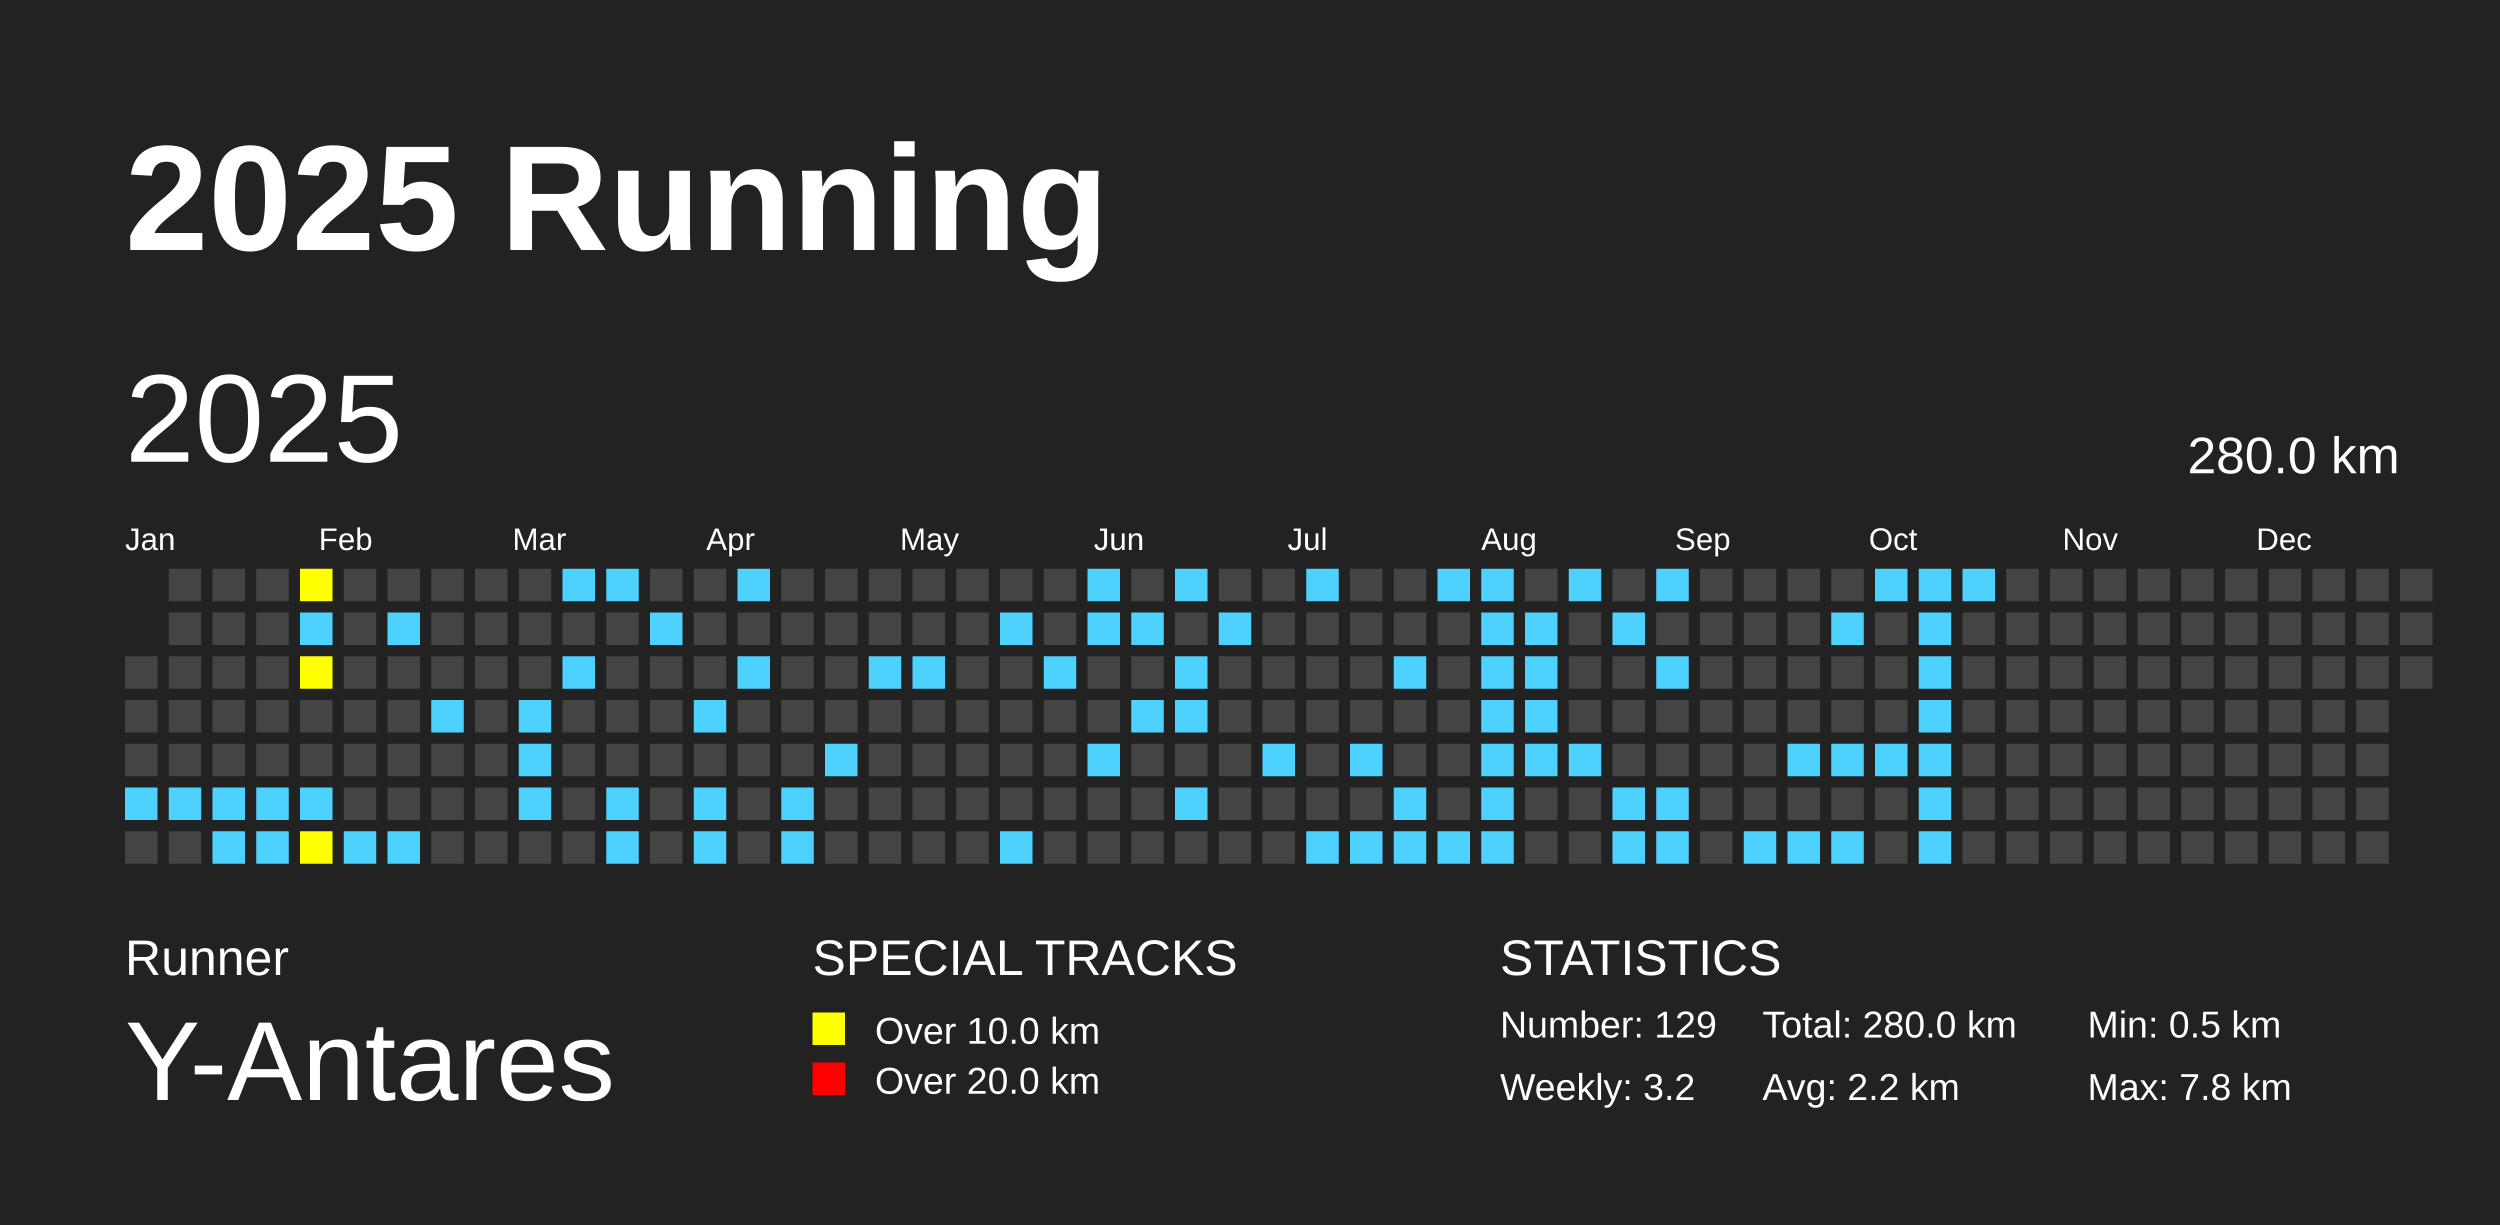
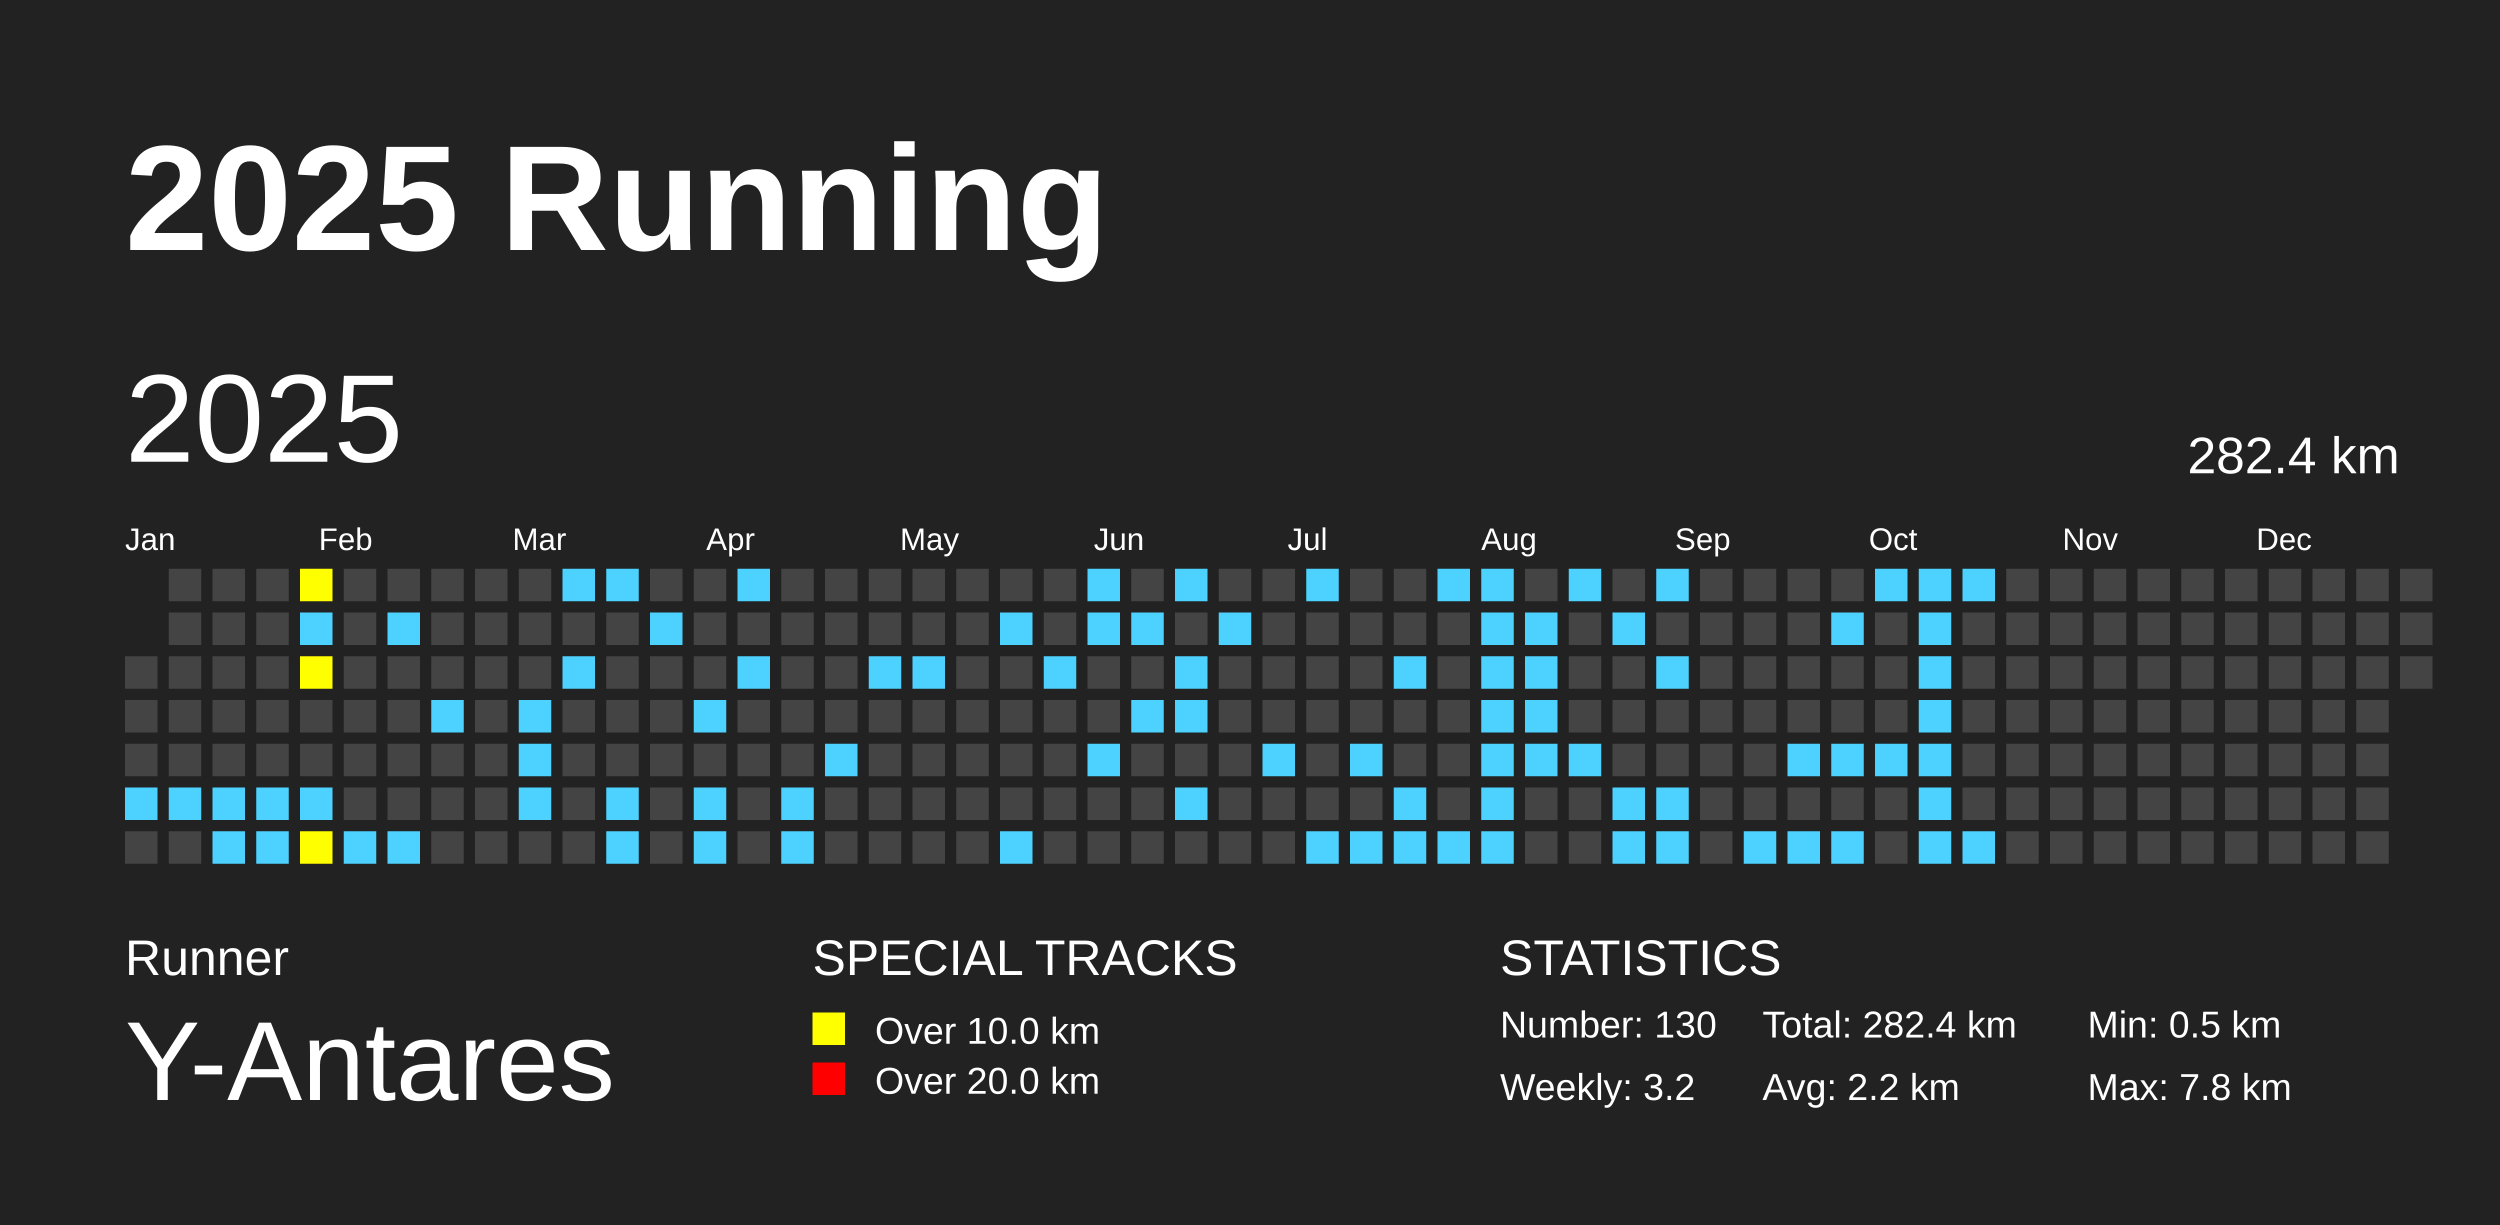
<svg xmlns="http://www.w3.org/2000/svg" baseProfile="full" height="98mm" version="1.1" viewBox="0,0,200,98" width="200mm">
  <defs />
  <rect fill="#222222" height="98" width="200" x="0" y="0" />
  <text fill="#FFFFFF" style="font-size:12px; font-family:Arial; font-weight:bold;" x="10" y="20">2025 Running</text>
  <text fill="#FFFFFF" style="font-size:4px; font-family:Arial" x="10" y="78">Runner</text>
  <text fill="#FFFFFF" style="font-size:9px; font-family:Arial" x="10" y="88">Y-Antares</text>
  <text fill="#FFFFFF" style="font-size:4px; font-family:Arial" x="65" y="78">SPECIAL TRACKS</text>
  <rect fill="yellow" height="2.6" width="2.6" x="65" y="81" />
  <text fill="#FFFFFF" style="font-size:3px; font-family:Arial" x="70" y="83.5">Over 10.0 km</text>
  <rect fill="red" height="2.6" width="2.6" x="65" y="85" />
  <text fill="#FFFFFF" style="font-size:3px; font-family:Arial" x="70" y="87.5">Over 20.0 km</text>
  <text fill="#FFFFFF" style="font-size:4px; font-family:Arial" x="120" y="78">STATISTICS</text>
-   <text fill="#FFFFFF" style="font-size:3px; font-family:Arial" x="120" y="83">Number: 129</text>
+   <text fill="#FFFFFF" style="font-size:3px; font-family:Arial" x="120" y="83">Number: 130</text>
  <text fill="#FFFFFF" style="font-size:3px; font-family:Arial" x="120" y="88">Weekly: 3.2</text>
-   <text fill="#FFFFFF" style="font-size:3px; font-family:Arial" x="141" y="83">Total: 280.0 km</text>
+   <text fill="#FFFFFF" style="font-size:3px; font-family:Arial" x="141" y="83">Total: 282.4 km</text>
  <text fill="#FFFFFF" style="font-size:3px; font-family:Arial" x="141" y="88">Avg: 2.2 km</text>
  <text fill="#FFFFFF" style="font-size:3px; font-family:Arial" x="167" y="83">Min: 0.5 km</text>
  <text fill="#FFFFFF" style="font-size:3px; font-family:Arial" x="167" y="88">Max: 7.8 km</text>
  <text dominant-baseline="hanging" fill="#FFFFFF" style="font-size:10.0px; font-family:Arial;" x="10" y="30">2025</text>
-   <text dominant-baseline="hanging" fill="#FFFFFF" style="font-size:4.125px; font-family:Arial;" x="175" y="35">280.0 km</text>
+   <text dominant-baseline="hanging" fill="#FFFFFF" style="font-size:4.125px; font-family:Arial;" x="175" y="35">282.4 km</text>
  <text fill="#FFFFFF" style="font-size:2.5px; font-family:Arial" x="10.0" y="44">Jan</text>
  <text fill="#FFFFFF" style="font-size:2.5px; font-family:Arial" x="25.5" y="44">Feb</text>
  <text fill="#FFFFFF" style="font-size:2.5px; font-family:Arial" x="41.0" y="44">Mar</text>
  <text fill="#FFFFFF" style="font-size:2.5px; font-family:Arial" x="56.5" y="44">Apr</text>
  <text fill="#FFFFFF" style="font-size:2.5px; font-family:Arial" x="72.0" y="44">May</text>
  <text fill="#FFFFFF" style="font-size:2.5px; font-family:Arial" x="87.5" y="44">Jun</text>
  <text fill="#FFFFFF" style="font-size:2.5px; font-family:Arial" x="103.0" y="44">Jul</text>
  <text fill="#FFFFFF" style="font-size:2.5px; font-family:Arial" x="118.5" y="44">Aug</text>
  <text fill="#FFFFFF" style="font-size:2.5px; font-family:Arial" x="134.0" y="44">Sep</text>
  <text fill="#FFFFFF" style="font-size:2.5px; font-family:Arial" x="149.5" y="44">Oct</text>
  <text fill="#FFFFFF" style="font-size:2.5px; font-family:Arial" x="165.0" y="44">Nov</text>
  <text fill="#FFFFFF" style="font-size:2.5px; font-family:Arial" x="180.5" y="44">Dec</text>
  <rect fill="#444444" height="2.6" width="2.6" x="10.0" y="52.5" />
  <rect fill="#444444" height="2.6" width="2.6" x="10.0" y="56.0" />
  <rect fill="#444444" height="2.6" width="2.6" x="10.0" y="59.5" />
  <rect fill="#4DD2FF" height="2.6" width="2.6" x="10.0" y="63.0" />
  <rect fill="#444444" height="2.6" width="2.6" x="10.0" y="66.5" />
  <rect fill="#444444" height="2.6" width="2.6" x="13.5" y="45.5" />
  <rect fill="#444444" height="2.6" width="2.6" x="13.5" y="49.0" />
  <rect fill="#444444" height="2.6" width="2.6" x="13.5" y="52.5" />
  <rect fill="#444444" height="2.6" width="2.6" x="13.5" y="56.0" />
  <rect fill="#444444" height="2.6" width="2.6" x="13.5" y="59.5" />
  <rect fill="#4DD2FF" height="2.6" width="2.6" x="13.5" y="63.0" />
  <rect fill="#444444" height="2.6" width="2.6" x="13.5" y="66.5" />
  <rect fill="#444444" height="2.6" width="2.6" x="17.0" y="45.5" />
  <rect fill="#444444" height="2.6" width="2.6" x="17.0" y="49.0" />
  <rect fill="#444444" height="2.6" width="2.6" x="17.0" y="52.5" />
  <rect fill="#444444" height="2.6" width="2.6" x="17.0" y="56.0" />
  <rect fill="#444444" height="2.6" width="2.6" x="17.0" y="59.5" />
  <rect fill="#4DD2FF" height="2.6" width="2.6" x="17.0" y="63.0" />
  <rect fill="#4DD2FF" height="2.6" width="2.6" x="17.0" y="66.5" />
  <rect fill="#444444" height="2.6" width="2.6" x="20.5" y="45.5" />
  <rect fill="#444444" height="2.6" width="2.6" x="20.5" y="49.0" />
  <rect fill="#444444" height="2.6" width="2.6" x="20.5" y="52.5" />
  <rect fill="#444444" height="2.6" width="2.6" x="20.5" y="56.0" />
  <rect fill="#444444" height="2.6" width="2.6" x="20.5" y="59.5" />
  <rect fill="#4DD2FF" height="2.6" width="2.6" x="20.5" y="63.0" />
  <rect fill="#4DD2FF" height="2.6" width="2.6" x="20.5" y="66.5" />
  <rect fill="yellow" height="2.6" width="2.6" x="24.0" y="45.5" />
  <rect fill="#4DD2FF" height="2.6" width="2.6" x="24.0" y="49.0" />
  <rect fill="yellow" height="2.6" width="2.6" x="24.0" y="52.5" />
  <rect fill="#444444" height="2.6" width="2.6" x="24.0" y="56.0" />
  <rect fill="#444444" height="2.6" width="2.6" x="24.0" y="59.5" />
  <rect fill="#4DD2FF" height="2.6" width="2.6" x="24.0" y="63.0" />
  <rect fill="yellow" height="2.6" width="2.6" x="24.0" y="66.5" />
  <rect fill="#444444" height="2.6" width="2.6" x="27.5" y="45.5" />
  <rect fill="#444444" height="2.6" width="2.6" x="27.5" y="49.0" />
  <rect fill="#444444" height="2.6" width="2.6" x="27.5" y="52.5" />
  <rect fill="#444444" height="2.6" width="2.6" x="27.5" y="56.0" />
  <rect fill="#444444" height="2.6" width="2.6" x="27.5" y="59.5" />
  <rect fill="#444444" height="2.6" width="2.6" x="27.5" y="63.0" />
  <rect fill="#4DD2FF" height="2.6" width="2.6" x="27.5" y="66.5" />
  <rect fill="#444444" height="2.6" width="2.6" x="31.0" y="45.5" />
  <rect fill="#4DD2FF" height="2.6" width="2.6" x="31.0" y="49.0" />
  <rect fill="#444444" height="2.6" width="2.6" x="31.0" y="52.5" />
  <rect fill="#444444" height="2.6" width="2.6" x="31.0" y="56.0" />
  <rect fill="#444444" height="2.6" width="2.6" x="31.0" y="59.5" />
  <rect fill="#444444" height="2.6" width="2.6" x="31.0" y="63.0" />
  <rect fill="#4DD2FF" height="2.6" width="2.6" x="31.0" y="66.5" />
  <rect fill="#444444" height="2.6" width="2.6" x="34.5" y="45.5" />
  <rect fill="#444444" height="2.6" width="2.6" x="34.5" y="49.0" />
  <rect fill="#444444" height="2.6" width="2.6" x="34.5" y="52.5" />
  <rect fill="#4DD2FF" height="2.6" width="2.6" x="34.5" y="56.0" />
  <rect fill="#444444" height="2.6" width="2.6" x="34.5" y="59.5" />
  <rect fill="#444444" height="2.6" width="2.6" x="34.5" y="63.0" />
  <rect fill="#444444" height="2.6" width="2.6" x="34.5" y="66.5" />
  <rect fill="#444444" height="2.6" width="2.6" x="38.0" y="45.5" />
  <rect fill="#444444" height="2.6" width="2.6" x="38.0" y="49.0" />
  <rect fill="#444444" height="2.6" width="2.6" x="38.0" y="52.5" />
  <rect fill="#444444" height="2.6" width="2.6" x="38.0" y="56.0" />
  <rect fill="#444444" height="2.6" width="2.6" x="38.0" y="59.5" />
  <rect fill="#444444" height="2.6" width="2.6" x="38.0" y="63.0" />
  <rect fill="#444444" height="2.6" width="2.6" x="38.0" y="66.5" />
  <rect fill="#444444" height="2.6" width="2.6" x="41.5" y="45.5" />
  <rect fill="#444444" height="2.6" width="2.6" x="41.5" y="49.0" />
  <rect fill="#444444" height="2.6" width="2.6" x="41.5" y="52.5" />
  <rect fill="#4DD2FF" height="2.6" width="2.6" x="41.5" y="56.0" />
  <rect fill="#4DD2FF" height="2.6" width="2.6" x="41.5" y="59.5" />
  <rect fill="#4DD2FF" height="2.6" width="2.6" x="41.5" y="63.0" />
  <rect fill="#444444" height="2.6" width="2.6" x="41.5" y="66.5" />
  <rect fill="#4DD2FF" height="2.6" width="2.6" x="45.0" y="45.5" />
  <rect fill="#444444" height="2.6" width="2.6" x="45.0" y="49.0" />
  <rect fill="#4DD2FF" height="2.6" width="2.6" x="45.0" y="52.5" />
  <rect fill="#444444" height="2.6" width="2.6" x="45.0" y="56.0" />
  <rect fill="#444444" height="2.6" width="2.6" x="45.0" y="59.5" />
  <rect fill="#444444" height="2.6" width="2.6" x="45.0" y="63.0" />
  <rect fill="#444444" height="2.6" width="2.6" x="45.0" y="66.5" />
  <rect fill="#4DD2FF" height="2.6" width="2.6" x="48.5" y="45.5" />
  <rect fill="#444444" height="2.6" width="2.6" x="48.5" y="49.0" />
  <rect fill="#444444" height="2.6" width="2.6" x="48.5" y="52.5" />
  <rect fill="#444444" height="2.6" width="2.6" x="48.5" y="56.0" />
  <rect fill="#444444" height="2.6" width="2.6" x="48.5" y="59.5" />
  <rect fill="#4DD2FF" height="2.6" width="2.6" x="48.5" y="63.0" />
  <rect fill="#4DD2FF" height="2.6" width="2.6" x="48.5" y="66.5" />
  <rect fill="#444444" height="2.6" width="2.6" x="52.0" y="45.5" />
  <rect fill="#4DD2FF" height="2.6" width="2.6" x="52.0" y="49.0" />
  <rect fill="#444444" height="2.6" width="2.6" x="52.0" y="52.5" />
  <rect fill="#444444" height="2.6" width="2.6" x="52.0" y="56.0" />
  <rect fill="#444444" height="2.6" width="2.6" x="52.0" y="59.5" />
  <rect fill="#444444" height="2.6" width="2.6" x="52.0" y="63.0" />
  <rect fill="#444444" height="2.6" width="2.6" x="52.0" y="66.5" />
  <rect fill="#444444" height="2.6" width="2.6" x="55.5" y="45.5" />
  <rect fill="#444444" height="2.6" width="2.6" x="55.5" y="49.0" />
  <rect fill="#444444" height="2.6" width="2.6" x="55.5" y="52.5" />
  <rect fill="#4DD2FF" height="2.6" width="2.6" x="55.5" y="56.0" />
  <rect fill="#444444" height="2.6" width="2.6" x="55.5" y="59.5" />
  <rect fill="#4DD2FF" height="2.6" width="2.6" x="55.5" y="63.0" />
  <rect fill="#4DD2FF" height="2.6" width="2.6" x="55.5" y="66.5" />
  <rect fill="#4DD2FF" height="2.6" width="2.6" x="59.0" y="45.5" />
  <rect fill="#444444" height="2.6" width="2.6" x="59.0" y="49.0" />
  <rect fill="#4DD2FF" height="2.6" width="2.6" x="59.0" y="52.5" />
  <rect fill="#444444" height="2.6" width="2.6" x="59.0" y="56.0" />
  <rect fill="#444444" height="2.6" width="2.6" x="59.0" y="59.5" />
  <rect fill="#444444" height="2.6" width="2.6" x="59.0" y="63.0" />
  <rect fill="#444444" height="2.6" width="2.6" x="59.0" y="66.5" />
  <rect fill="#444444" height="2.6" width="2.6" x="62.5" y="45.5" />
  <rect fill="#444444" height="2.6" width="2.6" x="62.5" y="49.0" />
  <rect fill="#444444" height="2.6" width="2.6" x="62.5" y="52.5" />
  <rect fill="#444444" height="2.6" width="2.6" x="62.5" y="56.0" />
  <rect fill="#444444" height="2.6" width="2.6" x="62.5" y="59.5" />
  <rect fill="#4DD2FF" height="2.6" width="2.6" x="62.5" y="63.0" />
  <rect fill="#4DD2FF" height="2.6" width="2.6" x="62.5" y="66.5" />
  <rect fill="#444444" height="2.6" width="2.6" x="66.0" y="45.5" />
  <rect fill="#444444" height="2.6" width="2.6" x="66.0" y="49.0" />
  <rect fill="#444444" height="2.6" width="2.6" x="66.0" y="52.5" />
  <rect fill="#444444" height="2.6" width="2.6" x="66.0" y="56.0" />
  <rect fill="#4DD2FF" height="2.6" width="2.6" x="66.0" y="59.5" />
  <rect fill="#444444" height="2.6" width="2.6" x="66.0" y="63.0" />
  <rect fill="#444444" height="2.6" width="2.6" x="66.0" y="66.5" />
  <rect fill="#444444" height="2.6" width="2.6" x="69.5" y="45.5" />
  <rect fill="#444444" height="2.6" width="2.6" x="69.5" y="49.0" />
  <rect fill="#4DD2FF" height="2.6" width="2.6" x="69.5" y="52.5" />
  <rect fill="#444444" height="2.6" width="2.6" x="69.5" y="56.0" />
  <rect fill="#444444" height="2.6" width="2.6" x="69.5" y="59.5" />
  <rect fill="#444444" height="2.6" width="2.6" x="69.5" y="63.0" />
  <rect fill="#444444" height="2.6" width="2.6" x="69.5" y="66.5" />
  <rect fill="#444444" height="2.6" width="2.6" x="73.0" y="45.5" />
  <rect fill="#444444" height="2.6" width="2.6" x="73.0" y="49.0" />
  <rect fill="#4DD2FF" height="2.6" width="2.6" x="73.0" y="52.5" />
  <rect fill="#444444" height="2.6" width="2.6" x="73.0" y="56.0" />
  <rect fill="#444444" height="2.6" width="2.6" x="73.0" y="59.5" />
  <rect fill="#444444" height="2.6" width="2.6" x="73.0" y="63.0" />
  <rect fill="#444444" height="2.6" width="2.6" x="73.0" y="66.5" />
  <rect fill="#444444" height="2.6" width="2.6" x="76.5" y="45.5" />
  <rect fill="#444444" height="2.6" width="2.6" x="76.5" y="49.0" />
  <rect fill="#444444" height="2.6" width="2.6" x="76.5" y="52.5" />
  <rect fill="#444444" height="2.6" width="2.6" x="76.5" y="56.0" />
  <rect fill="#444444" height="2.6" width="2.6" x="76.5" y="59.5" />
  <rect fill="#444444" height="2.6" width="2.6" x="76.5" y="63.0" />
  <rect fill="#444444" height="2.6" width="2.6" x="76.5" y="66.5" />
  <rect fill="#444444" height="2.6" width="2.6" x="80.0" y="45.5" />
  <rect fill="#4DD2FF" height="2.6" width="2.6" x="80.0" y="49.0" />
  <rect fill="#444444" height="2.6" width="2.6" x="80.0" y="52.5" />
  <rect fill="#444444" height="2.6" width="2.6" x="80.0" y="56.0" />
  <rect fill="#444444" height="2.6" width="2.6" x="80.0" y="59.5" />
  <rect fill="#444444" height="2.6" width="2.6" x="80.0" y="63.0" />
  <rect fill="#4DD2FF" height="2.6" width="2.6" x="80.0" y="66.5" />
  <rect fill="#444444" height="2.6" width="2.6" x="83.5" y="45.5" />
  <rect fill="#444444" height="2.6" width="2.6" x="83.5" y="49.0" />
  <rect fill="#4DD2FF" height="2.6" width="2.6" x="83.5" y="52.5" />
  <rect fill="#444444" height="2.6" width="2.6" x="83.5" y="56.0" />
  <rect fill="#444444" height="2.6" width="2.6" x="83.5" y="59.5" />
  <rect fill="#444444" height="2.6" width="2.6" x="83.5" y="63.0" />
  <rect fill="#444444" height="2.6" width="2.6" x="83.5" y="66.5" />
  <rect fill="#4DD2FF" height="2.6" width="2.6" x="87.0" y="45.5" />
  <rect fill="#4DD2FF" height="2.6" width="2.6" x="87.0" y="49.0" />
  <rect fill="#444444" height="2.6" width="2.6" x="87.0" y="52.5" />
  <rect fill="#444444" height="2.6" width="2.6" x="87.0" y="56.0" />
  <rect fill="#4DD2FF" height="2.6" width="2.6" x="87.0" y="59.5" />
  <rect fill="#444444" height="2.6" width="2.6" x="87.0" y="63.0" />
  <rect fill="#444444" height="2.6" width="2.6" x="87.0" y="66.5" />
  <rect fill="#444444" height="2.6" width="2.6" x="90.5" y="45.5" />
  <rect fill="#4DD2FF" height="2.6" width="2.6" x="90.5" y="49.0" />
  <rect fill="#444444" height="2.6" width="2.6" x="90.5" y="52.5" />
  <rect fill="#4DD2FF" height="2.6" width="2.6" x="90.5" y="56.0" />
  <rect fill="#444444" height="2.6" width="2.6" x="90.5" y="59.5" />
  <rect fill="#444444" height="2.6" width="2.6" x="90.5" y="63.0" />
  <rect fill="#444444" height="2.6" width="2.6" x="90.5" y="66.5" />
  <rect fill="#4DD2FF" height="2.6" width="2.6" x="94.0" y="45.5" />
  <rect fill="#444444" height="2.6" width="2.6" x="94.0" y="49.0" />
  <rect fill="#4DD2FF" height="2.6" width="2.6" x="94.0" y="52.5" />
  <rect fill="#4DD2FF" height="2.6" width="2.6" x="94.0" y="56.0" />
  <rect fill="#444444" height="2.6" width="2.6" x="94.0" y="59.5" />
  <rect fill="#4DD2FF" height="2.6" width="2.6" x="94.0" y="63.0" />
  <rect fill="#444444" height="2.6" width="2.6" x="94.0" y="66.5" />
  <rect fill="#444444" height="2.6" width="2.6" x="97.5" y="45.5" />
  <rect fill="#4DD2FF" height="2.6" width="2.6" x="97.5" y="49.0" />
  <rect fill="#444444" height="2.6" width="2.6" x="97.5" y="52.5" />
  <rect fill="#444444" height="2.6" width="2.6" x="97.5" y="56.0" />
  <rect fill="#444444" height="2.6" width="2.6" x="97.5" y="59.5" />
  <rect fill="#444444" height="2.6" width="2.6" x="97.5" y="63.0" />
  <rect fill="#444444" height="2.6" width="2.6" x="97.5" y="66.5" />
  <rect fill="#444444" height="2.6" width="2.6" x="101.0" y="45.5" />
  <rect fill="#444444" height="2.6" width="2.6" x="101.0" y="49.0" />
  <rect fill="#444444" height="2.6" width="2.6" x="101.0" y="52.5" />
  <rect fill="#444444" height="2.6" width="2.6" x="101.0" y="56.0" />
  <rect fill="#4DD2FF" height="2.6" width="2.6" x="101.0" y="59.5" />
  <rect fill="#444444" height="2.6" width="2.6" x="101.0" y="63.0" />
  <rect fill="#444444" height="2.6" width="2.6" x="101.0" y="66.5" />
  <rect fill="#4DD2FF" height="2.6" width="2.6" x="104.5" y="45.5" />
  <rect fill="#444444" height="2.6" width="2.6" x="104.5" y="49.0" />
  <rect fill="#444444" height="2.6" width="2.6" x="104.5" y="52.5" />
  <rect fill="#444444" height="2.6" width="2.6" x="104.5" y="56.0" />
  <rect fill="#444444" height="2.6" width="2.6" x="104.5" y="59.5" />
  <rect fill="#444444" height="2.6" width="2.6" x="104.5" y="63.0" />
  <rect fill="#4DD2FF" height="2.6" width="2.6" x="104.5" y="66.5" />
  <rect fill="#444444" height="2.6" width="2.6" x="108.0" y="45.5" />
  <rect fill="#444444" height="2.6" width="2.6" x="108.0" y="49.0" />
  <rect fill="#444444" height="2.6" width="2.6" x="108.0" y="52.5" />
  <rect fill="#444444" height="2.6" width="2.6" x="108.0" y="56.0" />
  <rect fill="#4DD2FF" height="2.6" width="2.6" x="108.0" y="59.5" />
  <rect fill="#444444" height="2.6" width="2.6" x="108.0" y="63.0" />
  <rect fill="#4DD2FF" height="2.6" width="2.6" x="108.0" y="66.5" />
  <rect fill="#444444" height="2.6" width="2.6" x="111.5" y="45.5" />
  <rect fill="#444444" height="2.6" width="2.6" x="111.5" y="49.0" />
  <rect fill="#4DD2FF" height="2.6" width="2.6" x="111.5" y="52.5" />
  <rect fill="#444444" height="2.6" width="2.6" x="111.5" y="56.0" />
  <rect fill="#444444" height="2.6" width="2.6" x="111.5" y="59.5" />
  <rect fill="#4DD2FF" height="2.6" width="2.6" x="111.5" y="63.0" />
  <rect fill="#4DD2FF" height="2.6" width="2.6" x="111.5" y="66.5" />
  <rect fill="#4DD2FF" height="2.6" width="2.6" x="115.0" y="45.5" />
  <rect fill="#444444" height="2.6" width="2.6" x="115.0" y="49.0" />
  <rect fill="#444444" height="2.6" width="2.6" x="115.0" y="52.5" />
  <rect fill="#444444" height="2.6" width="2.6" x="115.0" y="56.0" />
  <rect fill="#444444" height="2.6" width="2.6" x="115.0" y="59.5" />
  <rect fill="#444444" height="2.6" width="2.6" x="115.0" y="63.0" />
  <rect fill="#4DD2FF" height="2.6" width="2.6" x="115.0" y="66.5" />
  <rect fill="#4DD2FF" height="2.6" width="2.6" x="118.5" y="45.5" />
  <rect fill="#4DD2FF" height="2.6" width="2.6" x="118.5" y="49.0" />
  <rect fill="#4DD2FF" height="2.6" width="2.6" x="118.5" y="52.5" />
  <rect fill="#4DD2FF" height="2.6" width="2.6" x="118.5" y="56.0" />
  <rect fill="#4DD2FF" height="2.6" width="2.6" x="118.5" y="59.5" />
  <rect fill="#4DD2FF" height="2.6" width="2.6" x="118.5" y="63.0" />
  <rect fill="#4DD2FF" height="2.6" width="2.6" x="118.5" y="66.5" />
  <rect fill="#444444" height="2.6" width="2.6" x="122.0" y="45.5" />
  <rect fill="#4DD2FF" height="2.6" width="2.6" x="122.0" y="49.0" />
  <rect fill="#4DD2FF" height="2.6" width="2.6" x="122.0" y="52.5" />
  <rect fill="#4DD2FF" height="2.6" width="2.6" x="122.0" y="56.0" />
  <rect fill="#4DD2FF" height="2.6" width="2.6" x="122.0" y="59.5" />
  <rect fill="#444444" height="2.6" width="2.6" x="122.0" y="63.0" />
  <rect fill="#444444" height="2.6" width="2.6" x="122.0" y="66.5" />
  <rect fill="#4DD2FF" height="2.6" width="2.6" x="125.5" y="45.5" />
  <rect fill="#444444" height="2.6" width="2.6" x="125.5" y="49.0" />
  <rect fill="#444444" height="2.6" width="2.6" x="125.5" y="52.5" />
  <rect fill="#444444" height="2.6" width="2.6" x="125.5" y="56.0" />
  <rect fill="#4DD2FF" height="2.6" width="2.6" x="125.5" y="59.5" />
  <rect fill="#444444" height="2.6" width="2.6" x="125.5" y="63.0" />
  <rect fill="#444444" height="2.6" width="2.6" x="125.5" y="66.5" />
  <rect fill="#444444" height="2.6" width="2.6" x="129.0" y="45.5" />
  <rect fill="#4DD2FF" height="2.6" width="2.6" x="129.0" y="49.0" />
  <rect fill="#444444" height="2.6" width="2.6" x="129.0" y="52.5" />
  <rect fill="#444444" height="2.6" width="2.6" x="129.0" y="56.0" />
  <rect fill="#444444" height="2.6" width="2.6" x="129.0" y="59.5" />
  <rect fill="#4DD2FF" height="2.6" width="2.6" x="129.0" y="63.0" />
  <rect fill="#4DD2FF" height="2.6" width="2.6" x="129.0" y="66.5" />
  <rect fill="#4DD2FF" height="2.6" width="2.6" x="132.5" y="45.5" />
  <rect fill="#444444" height="2.6" width="2.6" x="132.5" y="49.0" />
  <rect fill="#4DD2FF" height="2.6" width="2.6" x="132.5" y="52.5" />
  <rect fill="#444444" height="2.6" width="2.6" x="132.5" y="56.0" />
  <rect fill="#444444" height="2.6" width="2.6" x="132.5" y="59.5" />
  <rect fill="#4DD2FF" height="2.6" width="2.6" x="132.5" y="63.0" />
  <rect fill="#4DD2FF" height="2.6" width="2.6" x="132.5" y="66.5" />
  <rect fill="#444444" height="2.6" width="2.6" x="136.0" y="45.5" />
  <rect fill="#444444" height="2.6" width="2.6" x="136.0" y="49.0" />
  <rect fill="#444444" height="2.6" width="2.6" x="136.0" y="52.5" />
  <rect fill="#444444" height="2.6" width="2.6" x="136.0" y="56.0" />
  <rect fill="#444444" height="2.6" width="2.6" x="136.0" y="59.5" />
  <rect fill="#444444" height="2.6" width="2.6" x="136.0" y="63.0" />
  <rect fill="#444444" height="2.6" width="2.6" x="136.0" y="66.5" />
  <rect fill="#444444" height="2.6" width="2.6" x="139.5" y="45.5" />
  <rect fill="#444444" height="2.6" width="2.6" x="139.5" y="49.0" />
  <rect fill="#444444" height="2.6" width="2.6" x="139.5" y="52.5" />
  <rect fill="#444444" height="2.6" width="2.6" x="139.5" y="56.0" />
  <rect fill="#444444" height="2.6" width="2.6" x="139.5" y="59.5" />
  <rect fill="#444444" height="2.6" width="2.6" x="139.5" y="63.0" />
  <rect fill="#4DD2FF" height="2.6" width="2.6" x="139.5" y="66.5" />
  <rect fill="#444444" height="2.6" width="2.6" x="143.0" y="45.5" />
  <rect fill="#444444" height="2.6" width="2.6" x="143.0" y="49.0" />
  <rect fill="#444444" height="2.6" width="2.6" x="143.0" y="52.5" />
  <rect fill="#444444" height="2.6" width="2.6" x="143.0" y="56.0" />
  <rect fill="#4DD2FF" height="2.6" width="2.6" x="143.0" y="59.5" />
  <rect fill="#444444" height="2.6" width="2.6" x="143.0" y="63.0" />
  <rect fill="#4DD2FF" height="2.6" width="2.6" x="143.0" y="66.5" />
  <rect fill="#444444" height="2.6" width="2.6" x="146.5" y="45.5" />
  <rect fill="#4DD2FF" height="2.6" width="2.6" x="146.5" y="49.0" />
  <rect fill="#444444" height="2.6" width="2.6" x="146.5" y="52.5" />
  <rect fill="#444444" height="2.6" width="2.6" x="146.5" y="56.0" />
  <rect fill="#4DD2FF" height="2.6" width="2.6" x="146.5" y="59.5" />
  <rect fill="#444444" height="2.6" width="2.6" x="146.5" y="63.0" />
  <rect fill="#4DD2FF" height="2.6" width="2.6" x="146.5" y="66.5" />
  <rect fill="#4DD2FF" height="2.6" width="2.6" x="150.0" y="45.5" />
  <rect fill="#444444" height="2.6" width="2.6" x="150.0" y="49.0" />
  <rect fill="#444444" height="2.6" width="2.6" x="150.0" y="52.5" />
  <rect fill="#444444" height="2.6" width="2.6" x="150.0" y="56.0" />
  <rect fill="#4DD2FF" height="2.6" width="2.6" x="150.0" y="59.5" />
  <rect fill="#444444" height="2.6" width="2.6" x="150.0" y="63.0" />
  <rect fill="#444444" height="2.6" width="2.6" x="150.0" y="66.5" />
  <rect fill="#4DD2FF" height="2.6" width="2.6" x="153.5" y="45.5" />
  <rect fill="#4DD2FF" height="2.6" width="2.6" x="153.5" y="49.0" />
  <rect fill="#4DD2FF" height="2.6" width="2.6" x="153.5" y="52.5" />
  <rect fill="#4DD2FF" height="2.6" width="2.6" x="153.5" y="56.0" />
  <rect fill="#4DD2FF" height="2.6" width="2.6" x="153.5" y="59.5" />
  <rect fill="#4DD2FF" height="2.6" width="2.6" x="153.5" y="63.0" />
  <rect fill="#4DD2FF" height="2.6" width="2.6" x="153.5" y="66.5" />
  <rect fill="#4DD2FF" height="2.6" width="2.6" x="157.0" y="45.5" />
  <rect fill="#444444" height="2.6" width="2.6" x="157.0" y="49.0" />
  <rect fill="#444444" height="2.6" width="2.6" x="157.0" y="52.5" />
  <rect fill="#444444" height="2.6" width="2.6" x="157.0" y="56.0" />
  <rect fill="#444444" height="2.6" width="2.6" x="157.0" y="59.5" />
  <rect fill="#444444" height="2.6" width="2.6" x="157.0" y="63.0" />
-   <rect fill="#444444" height="2.6" width="2.6" x="157.0" y="66.5" />
+   <rect fill="#4DD2FF" height="2.6" width="2.6" x="157.0" y="66.5" />
  <rect fill="#444444" height="2.6" width="2.6" x="160.5" y="45.5" />
  <rect fill="#444444" height="2.6" width="2.6" x="160.5" y="49.0" />
  <rect fill="#444444" height="2.6" width="2.6" x="160.5" y="52.5" />
  <rect fill="#444444" height="2.6" width="2.6" x="160.5" y="56.0" />
  <rect fill="#444444" height="2.6" width="2.6" x="160.5" y="59.5" />
  <rect fill="#444444" height="2.6" width="2.6" x="160.5" y="63.0" />
  <rect fill="#444444" height="2.6" width="2.6" x="160.5" y="66.5" />
  <rect fill="#444444" height="2.6" width="2.6" x="164.0" y="45.5" />
  <rect fill="#444444" height="2.6" width="2.6" x="164.0" y="49.0" />
  <rect fill="#444444" height="2.6" width="2.6" x="164.0" y="52.5" />
  <rect fill="#444444" height="2.6" width="2.6" x="164.0" y="56.0" />
  <rect fill="#444444" height="2.6" width="2.6" x="164.0" y="59.5" />
  <rect fill="#444444" height="2.6" width="2.6" x="164.0" y="63.0" />
  <rect fill="#444444" height="2.6" width="2.6" x="164.0" y="66.5" />
  <rect fill="#444444" height="2.6" width="2.6" x="167.5" y="45.5" />
  <rect fill="#444444" height="2.6" width="2.6" x="167.5" y="49.0" />
  <rect fill="#444444" height="2.6" width="2.6" x="167.5" y="52.5" />
  <rect fill="#444444" height="2.6" width="2.6" x="167.5" y="56.0" />
  <rect fill="#444444" height="2.6" width="2.6" x="167.5" y="59.5" />
  <rect fill="#444444" height="2.6" width="2.6" x="167.5" y="63.0" />
  <rect fill="#444444" height="2.6" width="2.6" x="167.5" y="66.5" />
  <rect fill="#444444" height="2.6" width="2.6" x="171.0" y="45.5" />
  <rect fill="#444444" height="2.6" width="2.6" x="171.0" y="49.0" />
  <rect fill="#444444" height="2.6" width="2.6" x="171.0" y="52.5" />
  <rect fill="#444444" height="2.6" width="2.6" x="171.0" y="56.0" />
  <rect fill="#444444" height="2.6" width="2.6" x="171.0" y="59.5" />
  <rect fill="#444444" height="2.6" width="2.6" x="171.0" y="63.0" />
  <rect fill="#444444" height="2.6" width="2.6" x="171.0" y="66.5" />
  <rect fill="#444444" height="2.6" width="2.6" x="174.5" y="45.5" />
  <rect fill="#444444" height="2.6" width="2.6" x="174.5" y="49.0" />
  <rect fill="#444444" height="2.6" width="2.6" x="174.5" y="52.5" />
  <rect fill="#444444" height="2.6" width="2.6" x="174.5" y="56.0" />
  <rect fill="#444444" height="2.6" width="2.6" x="174.5" y="59.5" />
  <rect fill="#444444" height="2.6" width="2.6" x="174.5" y="63.0" />
  <rect fill="#444444" height="2.6" width="2.6" x="174.5" y="66.5" />
  <rect fill="#444444" height="2.6" width="2.6" x="178.0" y="45.5" />
  <rect fill="#444444" height="2.6" width="2.6" x="178.0" y="49.0" />
  <rect fill="#444444" height="2.6" width="2.6" x="178.0" y="52.5" />
  <rect fill="#444444" height="2.6" width="2.6" x="178.0" y="56.0" />
  <rect fill="#444444" height="2.6" width="2.6" x="178.0" y="59.5" />
  <rect fill="#444444" height="2.6" width="2.6" x="178.0" y="63.0" />
  <rect fill="#444444" height="2.6" width="2.6" x="178.0" y="66.5" />
  <rect fill="#444444" height="2.6" width="2.6" x="181.5" y="45.5" />
  <rect fill="#444444" height="2.6" width="2.6" x="181.5" y="49.0" />
  <rect fill="#444444" height="2.6" width="2.6" x="181.5" y="52.5" />
  <rect fill="#444444" height="2.6" width="2.6" x="181.5" y="56.0" />
  <rect fill="#444444" height="2.6" width="2.6" x="181.5" y="59.5" />
  <rect fill="#444444" height="2.6" width="2.6" x="181.5" y="63.0" />
  <rect fill="#444444" height="2.6" width="2.6" x="181.5" y="66.5" />
  <rect fill="#444444" height="2.6" width="2.6" x="185.0" y="45.5" />
  <rect fill="#444444" height="2.6" width="2.6" x="185.0" y="49.0" />
  <rect fill="#444444" height="2.6" width="2.6" x="185.0" y="52.5" />
  <rect fill="#444444" height="2.6" width="2.6" x="185.0" y="56.0" />
  <rect fill="#444444" height="2.6" width="2.6" x="185.0" y="59.5" />
  <rect fill="#444444" height="2.6" width="2.6" x="185.0" y="63.0" />
  <rect fill="#444444" height="2.6" width="2.6" x="185.0" y="66.5" />
  <rect fill="#444444" height="2.6" width="2.6" x="188.5" y="45.5" />
  <rect fill="#444444" height="2.6" width="2.6" x="188.5" y="49.0" />
  <rect fill="#444444" height="2.6" width="2.6" x="188.5" y="52.5" />
  <rect fill="#444444" height="2.6" width="2.6" x="188.5" y="56.0" />
  <rect fill="#444444" height="2.6" width="2.6" x="188.5" y="59.5" />
  <rect fill="#444444" height="2.6" width="2.6" x="188.5" y="63.0" />
  <rect fill="#444444" height="2.6" width="2.6" x="188.5" y="66.5" />
  <rect fill="#444444" height="2.6" width="2.6" x="192.0" y="45.5" />
  <rect fill="#444444" height="2.6" width="2.6" x="192.0" y="49.0" />
  <rect fill="#444444" height="2.6" width="2.6" x="192.0" y="52.5" />
</svg>
